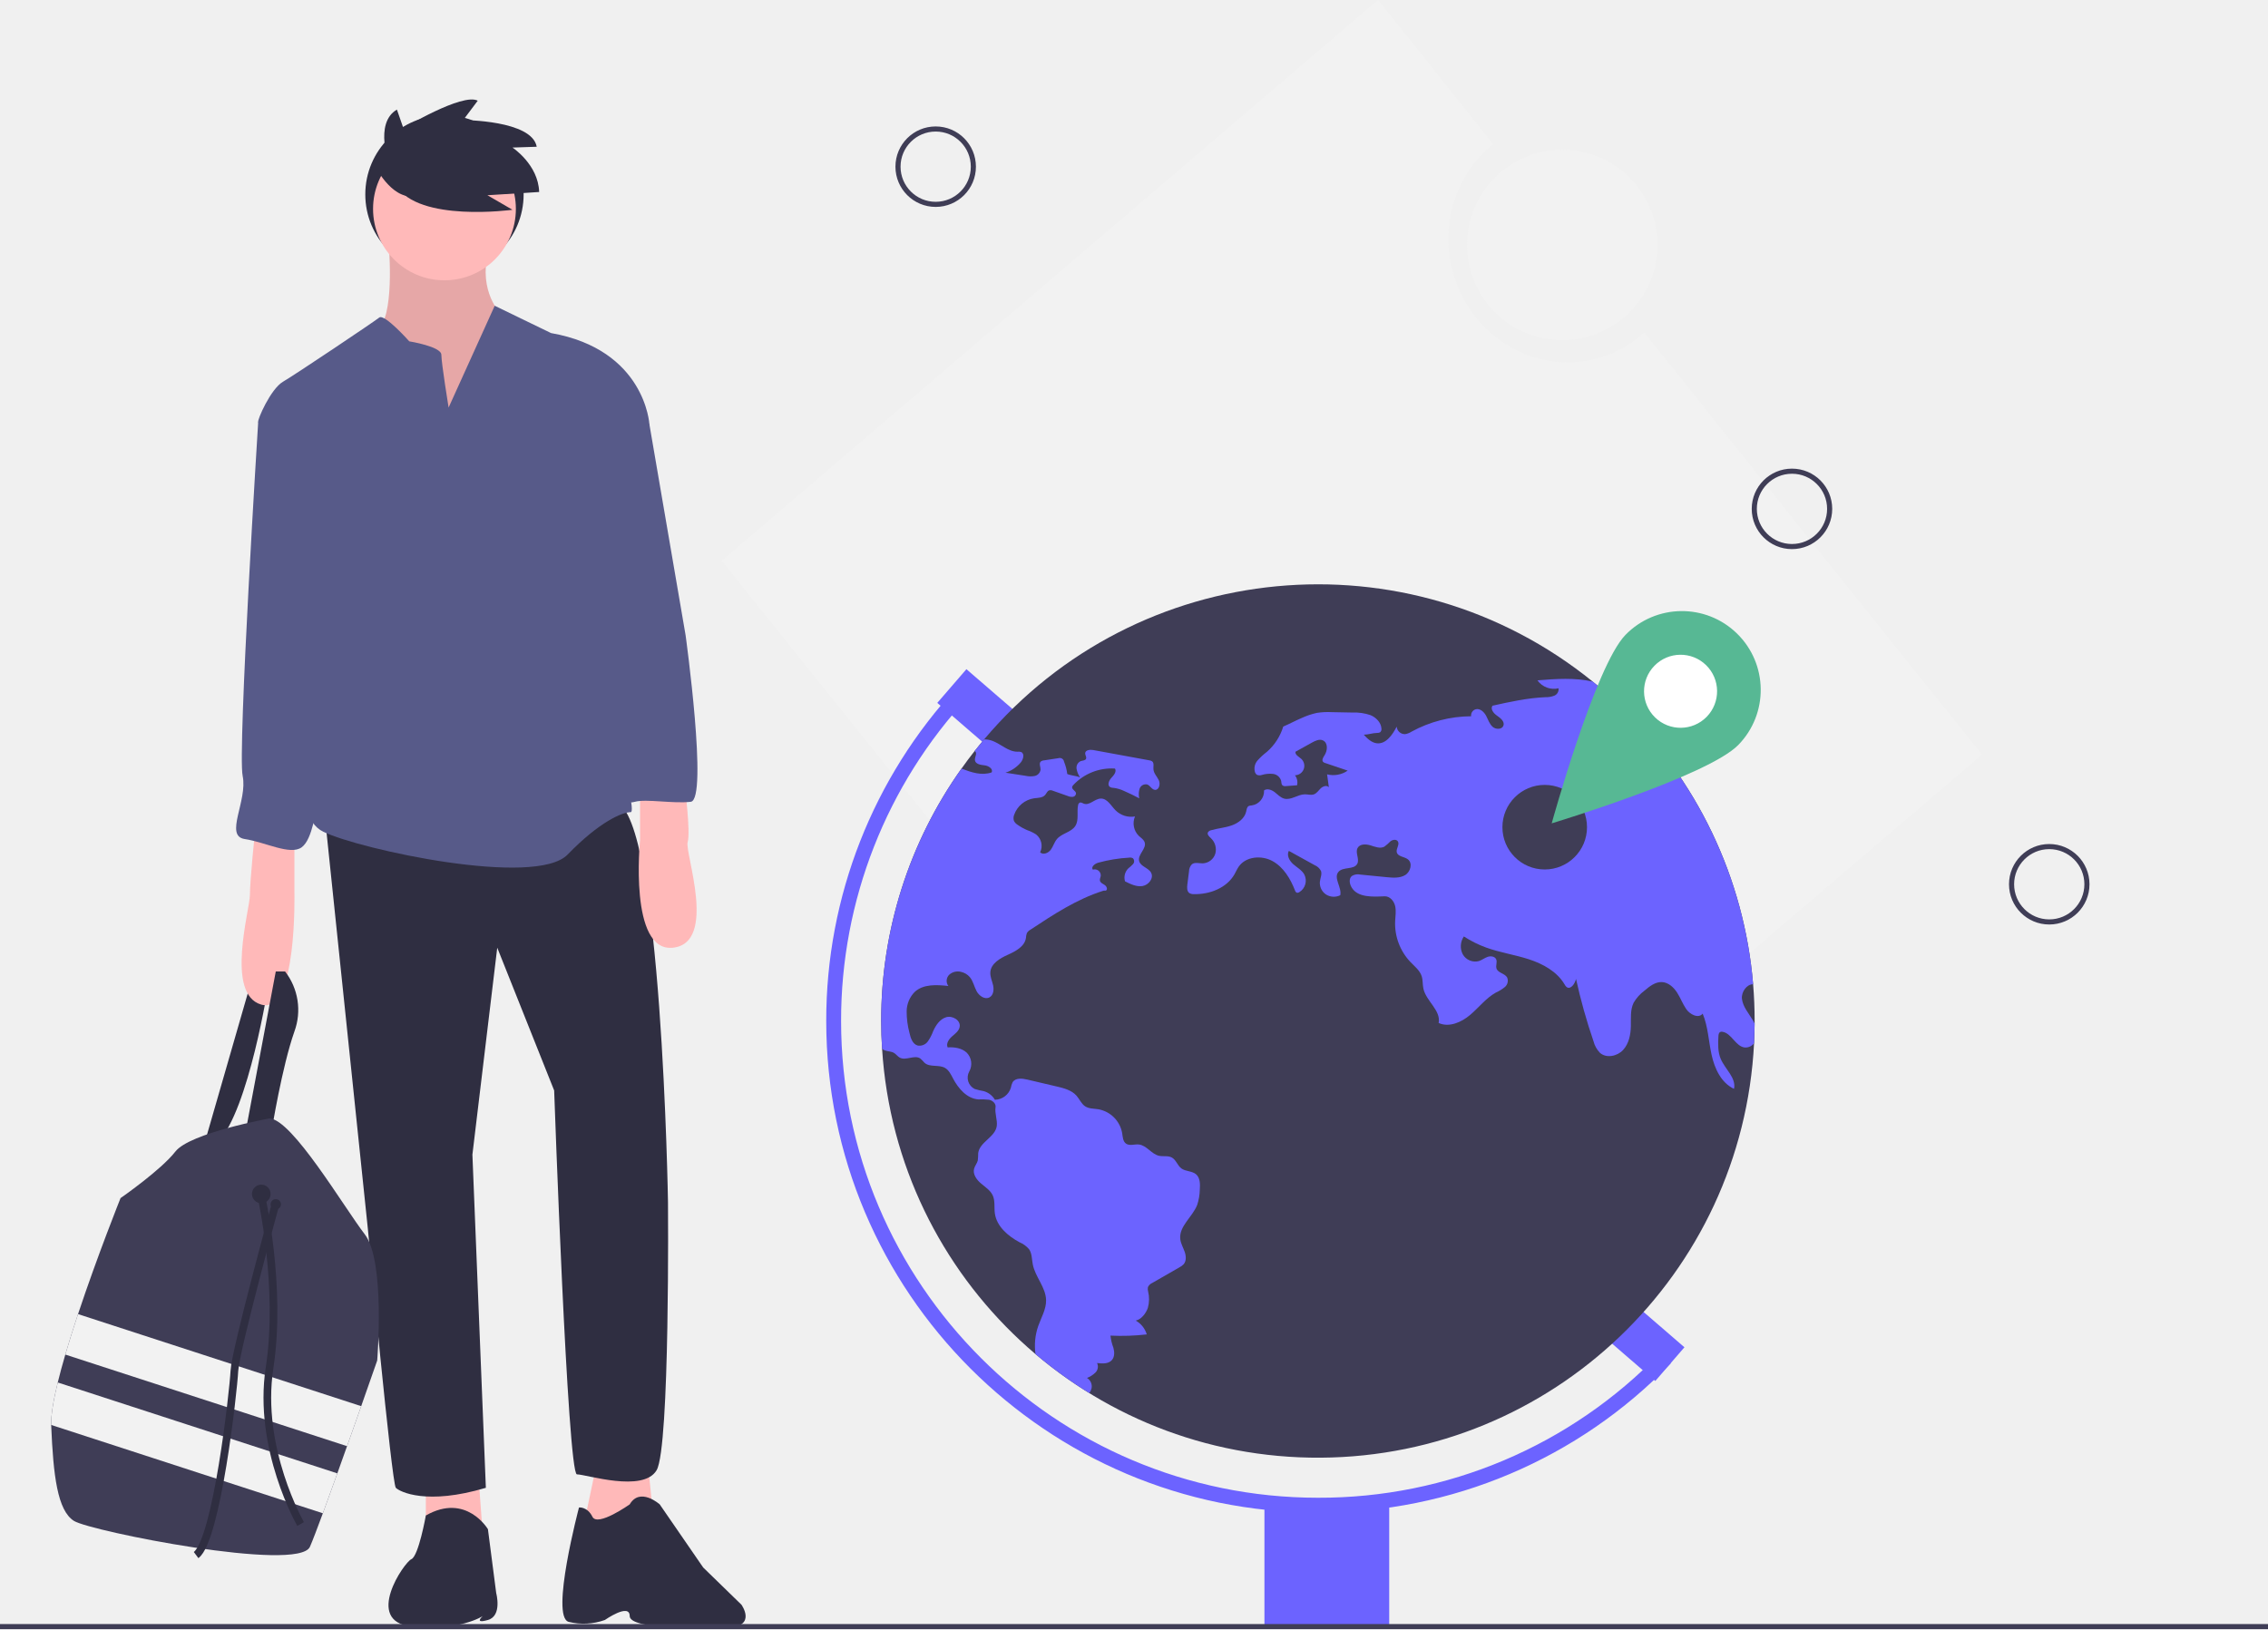
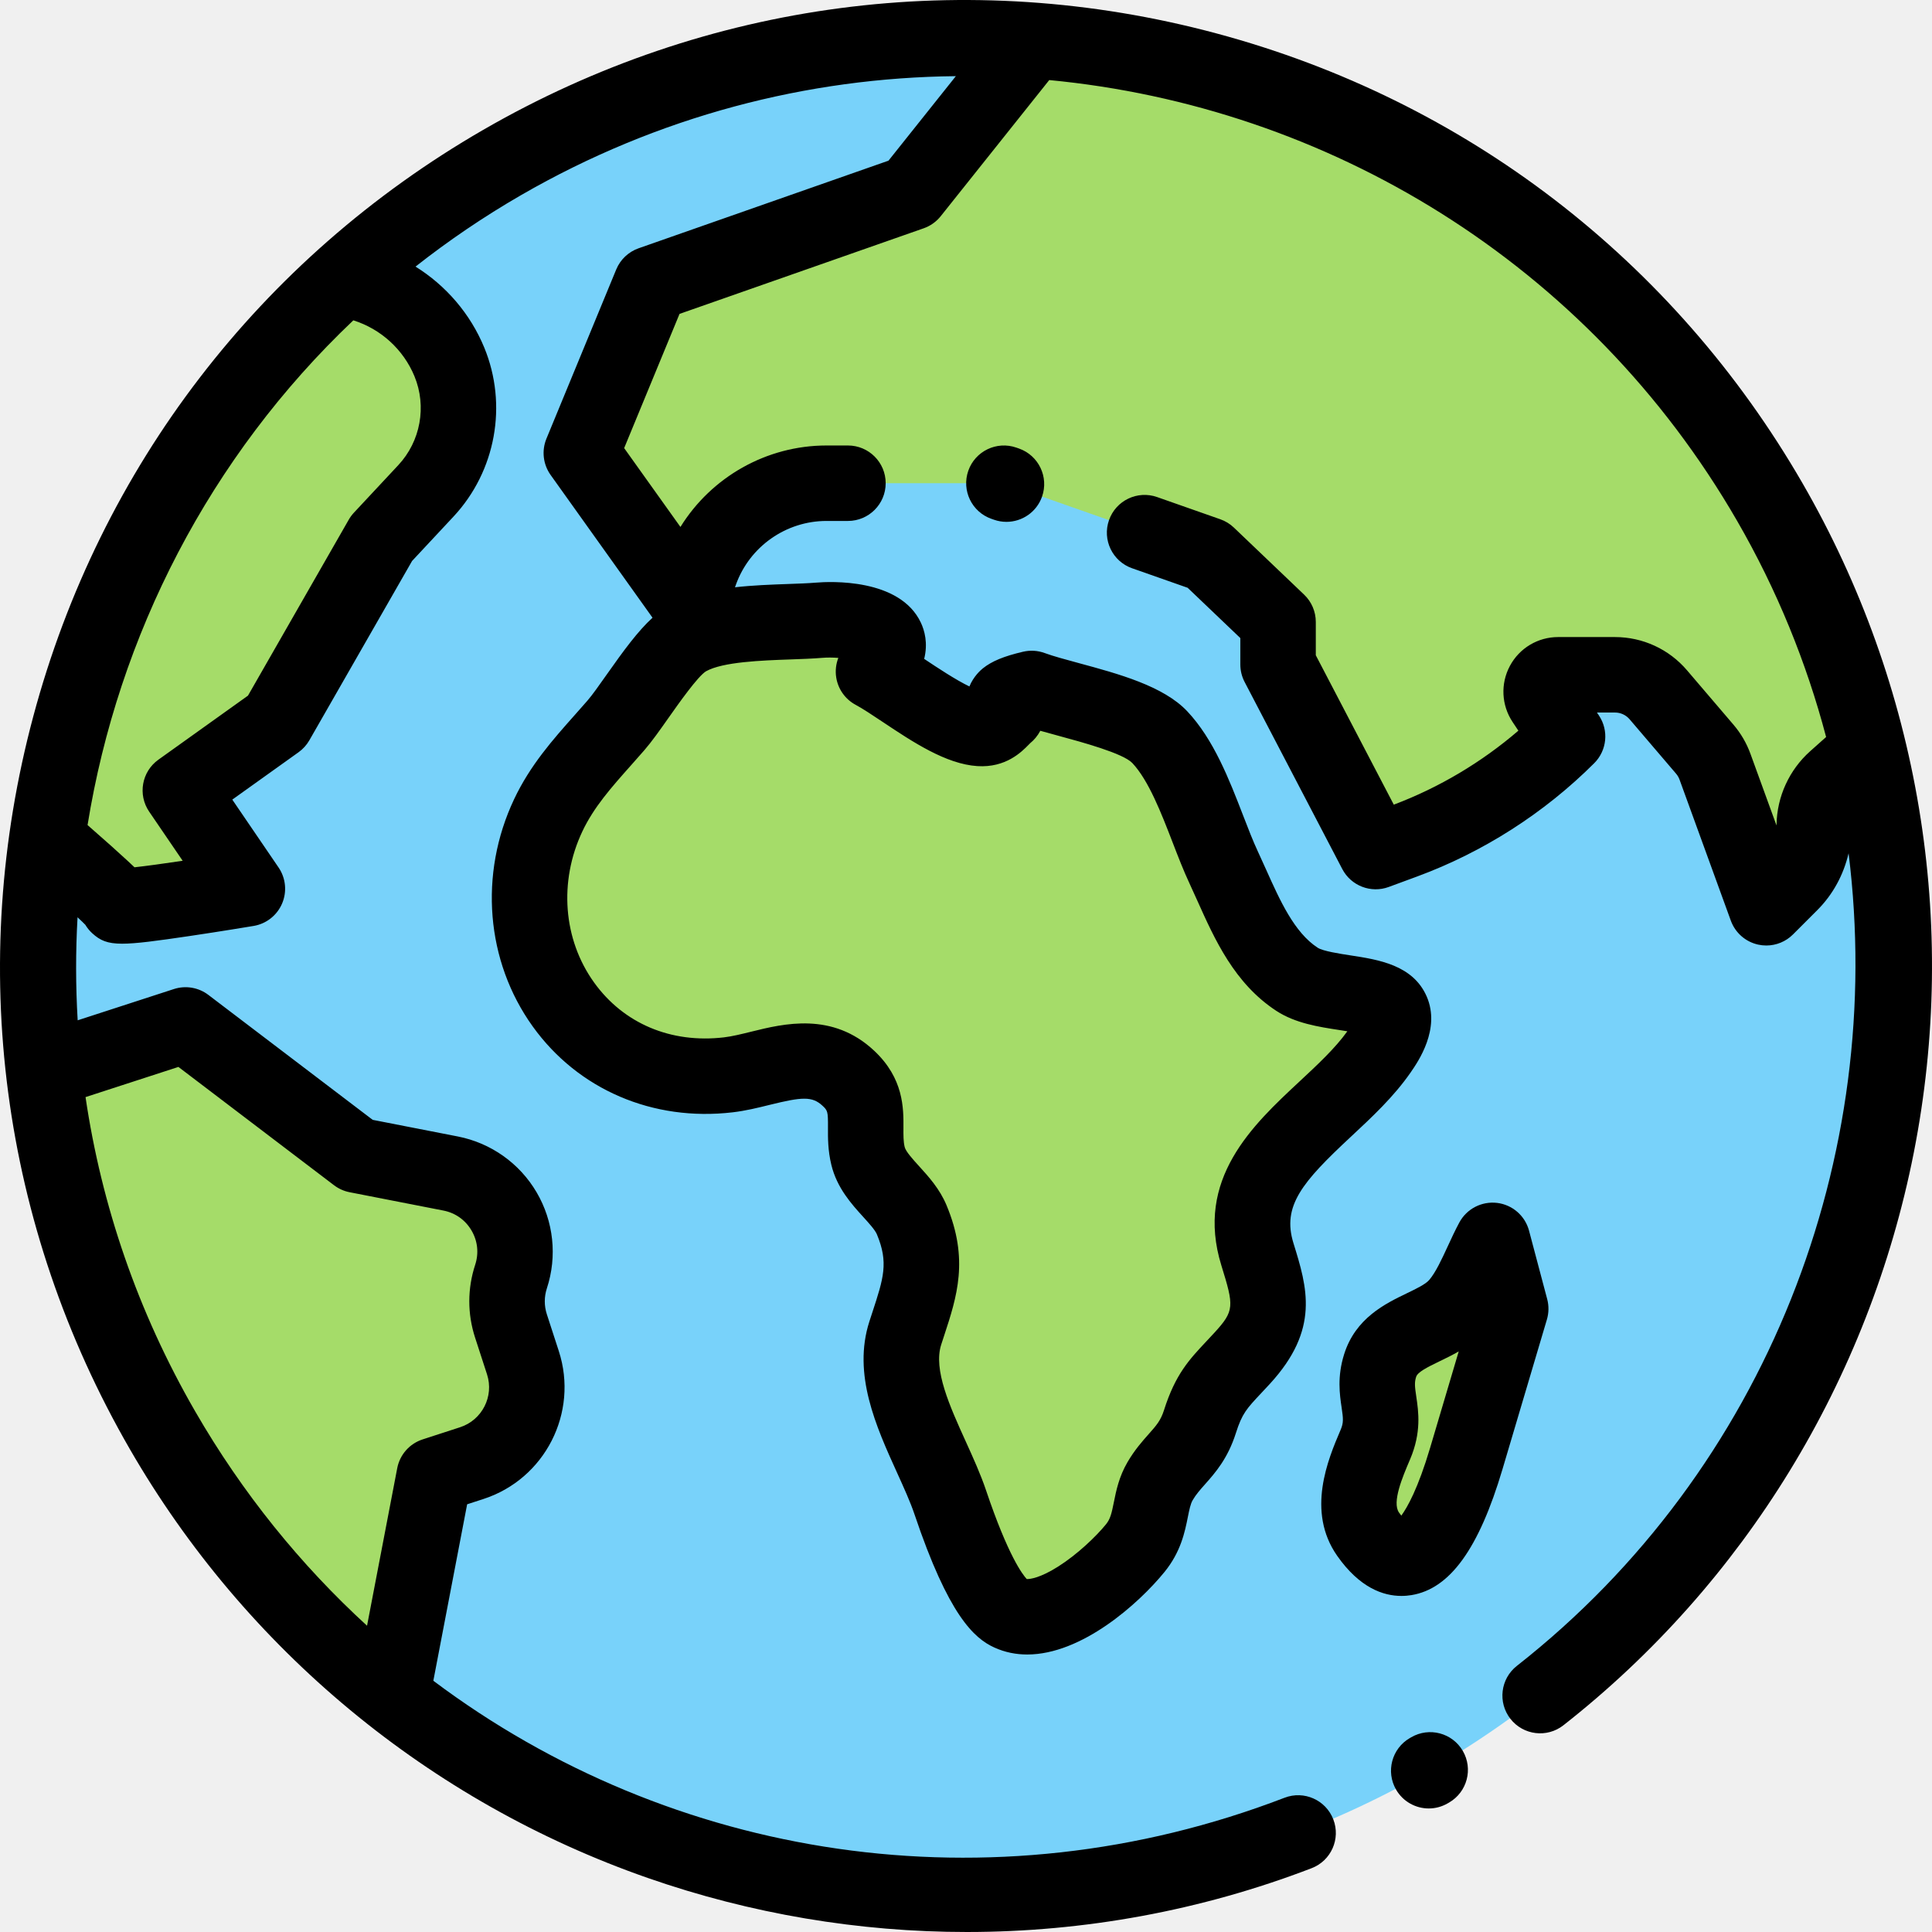
- <svg xmlns="http://www.w3.org/2000/svg" id="b68b2dea-431f-4b15-9350-961d32a371b9" data-name="Layer 1" width="888" height="637.962" viewBox="0 0 888 637.962">
-   <circle cx="174.023" cy="76.131" r="30.997" fill="#2f2e41" />
-   <path d="M235.615,580.545l19.044-66.045,6.483,2.026s-7.699,49.433-19.854,61.993Z" transform="translate(-156 -131.237)" fill="#2f2e41" />
-   <path d="M308.143,226.007s2.431,25.932-3.241,33.225,3.647,21.475,3.647,21.475l17.018,20.259,25.122-11.345,3.647-21.07-2.431-14.587s-8.509-8.509-4.862-23.906S308.143,226.007,308.143,226.007Z" transform="translate(-156 -131.237)" fill="#ffb9b9" />
-   <path d="M308.143,226.007s2.431,25.932-3.241,33.225,3.647,21.475,3.647,21.475l17.018,20.259,25.122-11.345,3.647-21.07-2.431-14.587s-8.509-8.509-4.862-23.906S308.143,226.007,308.143,226.007Z" transform="translate(-156 -131.237)" opacity="0.1" />
-   <polygon points="166.73 579.778 166.73 596.39 189.015 600.847 186.989 573.295 166.73 579.778" fill="#ffb9b9" />
-   <polygon points="233.586 573.295 228.723 596.39 238.448 603.278 255.466 590.718 253.44 570.863 233.586 573.295" fill="#ffb9b9" />
-   <path d="M347.041,730.058s-8.509-14.383-24.311-5.368c0,0-2.836,15.903-5.673,17.118s-18.639,24.311,0,26.337,27.958-4.052,27.958-4.052-3.647,3.138,2.026,1.517,3.241-10.535,3.241-10.535Z" transform="translate(-156 -131.237)" fill="#2f2e41" />
-   <path d="M402.551,720.334s-12.561,8.914-14.587,4.862-5.267-3.647-5.267-3.647-11.345,42.768-4.052,44.794A24.584,24.584,0,0,0,392.827,765.611s9.724-6.81,9.724-1.543,27.147,4.888,38.493,4.483,5.267-8.914,5.267-8.914l-14.992-14.587-17.018-24.716S406.603,713.446,402.551,720.334Z" transform="translate(-156 -131.237)" fill="#2f2e41" />
-   <path d="M283.022,449.264l17.018,163.29s9.319,99.676,10.94,101.297,12.156,6.888,35.251,0l-5.267-130.47,9.724-81.037,22.285,55.916s5.267,150.324,8.914,150.324,25.932,7.293,31.199-1.621,4.457-104.943,4.457-104.943-2.431-151.54-20.259-156.402S283.022,449.264,283.022,449.264Z" transform="translate(-156 -131.237)" fill="#2f2e41" />
-   <circle cx="174.023" cy="81.804" r="27.958" fill="#ffb9b9" />
-   <path d="M331.644,290.836s-2.836-17.423-2.836-20.665-12.561-5.267-12.561-5.267-9.724-10.94-11.75-9.319-32.82,22.285-37.682,25.122-10.13,14.992-9.724,15.802,25.527,53.485,25.527,53.485,10.94,32.415,3.241,49.433-17.423,50.648-3.241,57.536,83.063,21.88,95.624,8.914,21.475-16.613,24.716-16.613-13.371-56.321-9.724-61.588-1.621-38.087-1.621-38.087l18.639-52.269s-1.621-29.173-38.493-35.656L349.699,250.968Z" transform="translate(-156 -131.237)" fill="#575a89" />
-   <path d="M255.874,456.558s-2.026,19.449-2.026,25.122-9.724,38.898,4.457,42.95,12.966-44.165,12.966-44.165V455.747Z" transform="translate(-156 -131.237)" fill="#ffb9b9" />
-   <path d="M424.026,438.324s2.431,18.639,1.216,22.69,11.75,39.303-5.673,41.329-12.966-42.139-12.966-42.139v-21.88Z" transform="translate(-156 -131.237)" fill="#ffb9b9" />
-   <path d="M252.227,574.062l11.75-62.399h3.647a24.543,24.543,0,0,1,3.647,23.501c-4.862,13.776-8.914,38.898-8.914,38.898Z" transform="translate(-156 -131.237)" fill="#2f2e41" />
-   <path d="M263.167,291.647l-6.078,4.862s-8.104,128.849-6.078,138.574-7.293,23.501.81,24.716,17.828,6.483,22.285,3.241,5.267-14.992,6.888-17.828,4.457-36.467,4.457-36.467,8.509-33.63,3.241-58.752-10.13-50.648-10.13-50.648Z" transform="translate(-156 -131.237)" fill="#575a89" />
-   <path d="M391.611,281.517,410.25,297.319l14.182,82.658s8.914,64.425,2.026,65.235-17.423-1.216-21.88,0-8.104-2.026-8.104-2.026-4.862-25.932-4.862-26.337S388.37,386.866,388.37,386.866l-4.052-33.225,6.078-36.467Z" transform="translate(-156 -131.237)" fill="#575a89" />
-   <path d="M303.686,664.013s-2.634,7.565-6.264,17.865c-1.686,4.789-3.586,10.174-5.543,15.665-1.26,3.549-2.54,7.143-3.801,10.652-2.01,5.612-3.963,11.001-5.669,15.628-2.253,6.106-4.08,10.891-5.061,13.124-4.457,10.13-85.899-6.078-92.382-10.13s-8.104-17.828-8.914-37.277c-.004-.101-.008-.203-.008-.304-.105-3.926.895-9.773,2.569-16.633.835-3.428,1.84-7.107,2.958-10.928,1.499-5.126,3.201-10.498,4.98-15.847,7.642-22.974,16.649-45.429,16.649-45.429s15.802-10.94,21.475-18.233,36.872-12.966,36.872-12.966c8.914.405,29.173,34.846,37.277,45.381S303.686,664.013,303.686,664.013Z" transform="translate(-156 -131.237)" fill="#3f3d56" />
-   <circle cx="102.305" cy="467.541" r="3.647" fill="#2f2e41" />
-   <circle cx="107.978" cy="471.593" r="2.026" fill="#2f2e41" />
-   <path d="M297.422,681.878c-1.686,4.789-3.586,10.174-5.543,15.665L181.571,661.675c1.499-5.126,3.201-10.498,4.98-15.847Z" transform="translate(-156 -131.237)" fill="#f2f2f2" />
-   <path d="M288.078,708.194c-2.01,5.612-3.963,11.001-5.669,15.628L176.044,689.236c-.105-3.926.895-9.773,2.569-16.633Z" transform="translate(-156 -131.237)" fill="#f2f2f2" />
-   <path d="M258.305,599.588s8.104,35.656,3.241,67.261,12.156,61.183,12.156,61.183" transform="translate(-156 -131.237)" fill="none" stroke="#2f2e41" stroke-miterlimit="10" stroke-width="3" />
-   <path d="M263.978,602.425s-15.802,57.536-16.207,65.64-6.888,66.045-14.992,72.123" transform="translate(-156 -131.237)" fill="none" stroke="#2f2e41" stroke-miterlimit="10" stroke-width="3" />
-   <path d="M308.559,195.98s-6.328-16.454,2.848-21.833l2.531,7.278s23.099-13.923,29.111-10.758l-5.696,7.594s26.896,0,28.794,10.442l-9.493.316s10.126,6.645,10.442,17.403l-20.251,1.266,9.809,5.696s-36.705,5.063-45.565-9.493Z" transform="translate(-156 -131.237)" fill="#2f2e41" />
-   <path d="M303.078,196.631s7.293,14.587,17.018,10.94,0-17.018,0-17.018l-6.483-3.241Z" transform="translate(-156 -131.237)" fill="#2f2e41" />
-   <path d="M932,426.751,799.75,261.487A44.403,44.403,0,0,1,778.361,272.287c-24.898,4.903-49.212-12.099-54.308-37.975a47.966,47.966,0,0,1,16.558-46.725L695.518,131.237,438.615,350.8l236.482,295.514Z" transform="translate(-156 -131.237)" fill="#f2f2f2" />
-   <circle cx="611.674" cy="95.915" r="37.284" fill="#f2f2f2" />
-   <rect x="539.173" y="391.09" width="17.448" height="50.793" transform="translate(-281.462 427.517) rotate(-49.17044)" fill="#6c63ff" />
-   <rect x="784.052" y="628.189" width="17.448" height="45.023" transform="translate(-373.9078 693.8884) rotate(-49.17044)" fill="#6c63ff" />
-   <path d="M843,531.047V532.071q-.035,3.856-.221,7.677a170.99,170.99,0,0,1-341.411,2.233q-.349-5.426-.349-10.934a170.143,170.143,0,0,1,31.441-98.837q2.46-3.49,5.118-6.851c1.221-1.559,2.478-3.083,3.746-4.595a171.023,171.023,0,0,1,238.293-22.613c2.059,1.663,4.083,3.385,6.06,5.141q2.373,2.111,4.664,4.316A170.528,170.528,0,0,1,842.407,516.67Q843,523.789,843,531.047Z" transform="translate(-156 -131.237)" fill="#3f3d56" />
-   <path d="M672.01,723.557c-106.15,0-192.51-86.36-192.51-192.51a191.88,191.88,0,0,1,51.366-130.915l4.263,3.956A186.079,186.079,0,0,0,485.316,531.047c0,102.943,83.75,186.694,186.694,186.694a185.217,185.217,0,0,0,134.026-56.725l4.176,4.048A190.987,190.987,0,0,1,672.01,723.557Z" transform="translate(-156 -131.237)" fill="#6c63ff" />
-   <rect x="495.072" y="588.249" width="48.854" height="48.854" fill="#6c63ff" />
-   <path d="M537.579,425.359a.951.951,0,0,1,.233.14c.919.756-.233,2.21-.093,3.408.163,1.535,2.21,1.873,3.757,2.024,1.547.163,3.501,1.407,2.768,2.78-3.885,1.338-7.817.023-11.783-1.501a170.144,170.144,0,0,0-31.441,98.837q0,5.514.349,10.934a4.42,4.42,0,0,0,1.059.57c1.163.442,2.513.361,3.583.989.849.5,1.419,1.384,2.268,1.849,2.431,1.326,5.804-1.221,8.073.361a20.857,20.857,0,0,1,1.663,1.698c2.094,1.815,5.537.593,7.956,1.954,1.559.872,2.361,2.617,3.199,4.199,2.082,3.955,5.455,7.84,9.91,8.154a26.688,26.688,0,0,1,4.211.14c1.373.314,2.722,1.512,2.501,2.896-.384,2.385.791,4.99.477,7.375-.57,4.362-6.747,6.27-7.27,10.632a26.264,26.264,0,0,1-.163,2.873c-.279,1.14-1.14,2.07-1.442,3.21-.582,2.152.965,4.304,2.652,5.746,1.698,1.454,3.722,2.71,4.653,4.734.977,2.152.5,4.653.814,6.991.698,5.106,5.106,8.887,9.643,11.33a10.068,10.068,0,0,1,3.769,2.745c1.163,1.687,1.047,3.908,1.442,5.921.954,4.92,5.095,8.98,5.211,13.993.081,3.571-1.896,6.805-3.082,10.166a23.462,23.462,0,0,0-1.059,10.981,171.809,171.809,0,0,0,21.089,15.296,6.144,6.144,0,0,0,.872-1.954,3.865,3.865,0,0,0-1.803-4.001,9.562,9.562,0,0,0,3.338-2.14,3.275,3.275,0,0,0,.605-3.699c2.047.256,4.478.384,5.828-1.186,1.082-1.256,1.012-3.141.582-4.734a19.525,19.525,0,0,1-1.163-4.816,86.623,86.623,0,0,0,14.214-.477,9.227,9.227,0,0,0-4.327-5.421c2.14-.361,4.083-2.92,4.757-4.979a12.681,12.681,0,0,0,.093-6.433,3.422,3.422,0,0,1-.07-1.675,3.296,3.296,0,0,1,1.698-1.64q5.304-3.053,10.608-6.095a6.396,6.396,0,0,0,1.698-1.245c1.105-1.314.942-3.28.372-4.897s-1.477-3.141-1.698-4.839c-.651-5.083,4.792-8.736,6.63-13.528a20.318,20.318,0,0,0,1-5.921c.151-2.164.163-4.664-1.489-6.049-1.594-1.338-4.071-1.035-5.735-2.28-1.524-1.14-2.047-3.338-3.711-4.257-1.512-.838-3.397-.302-5.083-.698-2.955-.686-4.816-4.094-7.84-4.409-1.698-.186-3.629.651-5.025-.337-1.233-.884-1.28-2.64-1.512-4.129a11.535,11.535,0,0,0-9.306-9.329c-1.756-.279-3.664-.174-5.165-1.14-1.512-.977-2.198-2.803-3.397-4.164-1.908-2.175-4.932-2.955-7.759-3.618q-5.758-1.343-11.504-2.699c-2.036-.489-4.664-.744-5.769,1.047a7.869,7.869,0,0,0-.675,2.152,6.673,6.673,0,0,1-6.258,4.699,7.394,7.394,0,0,0-4.35-3.373,27.448,27.448,0,0,1-3.536-.838,4.954,4.954,0,0,1-2.14-6.875,6.172,6.172,0,0,0-1.059-7.41c-1.954-1.756-4.781-2.187-7.41-2.012-.686-1.501.465-3.187,1.698-4.281,1.245-1.082,2.745-2.152,3.013-3.78.43-2.559-2.838-4.502-5.316-3.746-2.478.768-4.06,3.176-5.106,5.548a16.734,16.734,0,0,1-2.059,3.943,4.042,4.042,0,0,1-3.908,1.605c-2.047-.523-2.827-2.955-3.28-5.002a32.614,32.614,0,0,1-1.093-8.387,10.948,10.948,0,0,1,3.164-7.631c3.385-3.117,8.596-2.815,13.167-2.315a3.354,3.354,0,0,1,.349-4.42,5.026,5.026,0,0,1,4.56-1.117,6.256,6.256,0,0,1,3.524,2.105c1.303,1.582,1.675,3.734,2.652,5.525.989,1.803,3.199,3.338,5.002,2.373,1.57-.838,1.815-3.001,1.431-4.734-.395-1.722-1.221-3.408-1.082-5.176.268-3.362,3.769-5.397,6.851-6.781s6.607-3.257,7.096-6.607a6.174,6.174,0,0,1,.372-1.908,3.729,3.729,0,0,1,1.384-1.303c8.992-5.944,18.146-11.969,28.429-15.215.535-.174.593.012,1.14-.116.768-.442.256-1.663-.477-2.152s-1.71-.872-1.896-1.733c-.128-.628.244-1.256.337-1.896a2.367,2.367,0,0,0-3.106-2.396c-.826-1.093.803-2.361,2.129-2.734a58.139,58.139,0,0,1,12.155-1.977,2.164,2.164,0,0,1,1.384.233,1.645,1.645,0,0,1,.105,2.257,12.74,12.74,0,0,1-1.849,1.687,5.081,5.081,0,0,0-1.326,5.106c2.152,1.093,4.478,2.222,6.863,1.838,2.373-.384,4.478-3.059,3.362-5.188-1.035-1.989-4.164-2.443-4.699-4.618-.628-2.547,2.978-4.816,2.164-7.305-.349-1.093-1.442-1.745-2.28-2.524a6.882,6.882,0,0,1-1.501-7.607,8.668,8.668,0,0,1-7.584-2.373c-1.815-1.826-3.257-4.723-5.839-4.63-2.361.07-4.397,2.827-6.607,1.989-.547-.209-1.117-.628-1.64-.384a1.356,1.356,0,0,0-.617,1.012c-.558,2.687.407,5.746-1.059,8.073-1.594,2.524-5.281,2.873-7.212,5.153-1.047,1.233-1.454,2.896-2.419,4.199s-3.001,2.14-4.164,1a5.732,5.732,0,0,0-1.559-6.979,14.989,14.989,0,0,0-3.443-1.675,20.434,20.434,0,0,1-3.85-2.14,3.815,3.815,0,0,1-1.407-1.512,3.477,3.477,0,0,1,.093-2.396,9.794,9.794,0,0,1,7.782-6.444c1.535-.209,3.327-.14,4.35-1.314.535-.617.814-1.559,1.605-1.803a2.34,2.34,0,0,1,1.477.174c1.919.675,3.827,1.349,5.746,2.024a3.936,3.936,0,0,0,2.047.337,1.377,1.377,0,0,0,1.198-1.454c-.186-.954-1.652-1.407-1.512-2.373a1.509,1.509,0,0,1,.477-.814,20.554,20.554,0,0,1,16.296-6.433c.721,1.198-.419,2.606-1.384,3.618-.954,1.024-1.722,2.838-.558,3.618a3.064,3.064,0,0,0,1.524.349,13.291,13.291,0,0,1,4.071,1.233c1.989.861,3.943,1.815,5.851,2.838a7.376,7.376,0,0,1,.14-3.769,2.559,2.559,0,0,1,3.024-1.64c1.14.442,1.722,1.954,2.943,2.094,1.617.186,2.257-2.21,1.582-3.699s-2.024-2.722-2.129-4.362c-.081-1.093.337-2.454-.535-3.117a2.314,2.314,0,0,0-1.035-.372q-10.957-2.007-21.926-4.025c-1.303-.244-3.176-.058-3.234,1.256-.035.744.628,1.477.337,2.152-.314.721-1.338.663-2.082.919a2.827,2.827,0,0,0-1.628,2.989,8.149,8.149,0,0,0,1.373,3.362c-1.431-.593-3.583-.698-5.013-1.303a19.296,19.296,0,0,0-1.256-4.827,1.704,1.704,0,0,0-2.222-1.373c-1.884.291-3.769.57-5.653.861a2.187,2.187,0,0,0-1.291.5c-.733.779-.012,2.024-.035,3.094a2.9,2.9,0,0,1-2.245,2.501,8.462,8.462,0,0,1-3.583-.047c-2.64-.407-5.269-.814-7.91-1.221a12.957,12.957,0,0,0,5.979-4.001c1.047-1.233,1.605-3.536.093-4.118a3.609,3.609,0,0,0-1.373-.105c-3.583.023-6.409-2.966-9.759-4.234a9.593,9.593,0,0,0-3.292-.605Z" transform="translate(-156 -131.237)" fill="#6c63ff" />
-   <path d="M842.779,539.748a4.2,4.2,0,0,1-3.559,1.687c-3.641-.314-5.176-5.56-8.782-6.153a1.405,1.405,0,0,0-.954.093c-.535.291-.628,1.012-.663,1.617-.151,3.001-.279,6.118.896,8.887,1.71,4.048,6.142,7.444,5.211,11.737-5.002-2.315-7.607-7.933-8.782-13.319-1.186-5.386-1.373-11.039-3.49-16.134-1.617,2.059-4.99.361-6.456-1.803-1.396-2.047-2.257-4.42-3.606-6.502-1.349-2.07-3.42-3.932-5.886-4.048-2.594-.116-4.851,1.663-6.828,3.35a15.802,15.802,0,0,0-4.246,4.723c-1.384,2.792-1.024,6.072-1.093,9.178-.07,3.35-.779,6.898-3.071,9.364-2.292,2.454-6.514,3.315-9.038,1.093a10.196,10.196,0,0,1-2.524-4.548,221.318,221.318,0,0,1-6.84-24.404c-.419,1.884-2.082,4.315-3.664,3.21a3.267,3.267,0,0,1-.838-1.093c-2.955-4.99-8.41-7.991-13.935-9.794-5.514-1.791-11.318-2.629-16.773-4.606a42.885,42.885,0,0,1-8.712-4.339,6.86,6.86,0,0,0-.419,7.002,5.609,5.609,0,0,0,6.305,2.64c1.21-.395,2.233-1.233,3.431-1.652,1.198-.407,2.815-.209,3.338.954.512,1.105-.256,2.443.128,3.606.57,1.756,3.234,1.896,4.164,3.501a3.241,3.241,0,0,1-.872,3.746,15.676,15.676,0,0,1-3.513,2.164c-3.908,2.175-6.688,5.886-10.108,8.771-3.42,2.896-8.247,5.002-12.318,3.152.965-4.92-4.885-8.526-5.967-13.423-.361-1.617-.174-3.327-.675-4.897-.733-2.28-2.757-3.839-4.409-5.56a21.855,21.855,0,0,1-5.99-15.878c.093-2.024.465-4.083,0-6.06-.454-1.966-2.094-3.873-4.118-3.792-4.618.209-10.446.558-12.865-3.385-.872-1.407-1.245-3.466.012-4.548a4.392,4.392,0,0,1,3.338-.57c3.478.337,6.944.686,10.422,1.024,2.431.233,5.06.43,7.154-.838s3.001-4.653,1.059-6.153c-1.407-1.093-3.943-1.035-4.362-2.768-.337-1.454,1.268-3.094.395-4.315-.617-.861-2.012-.628-2.861.023a18.694,18.694,0,0,1-2.408,2.105c-1.663.861-3.641.035-5.432-.523s-4.188-.605-5.048,1.059c-.977,1.849.849,4.292-.105,6.153-1.28,2.454-5.583,1.059-7.375,3.176-2.047,2.419,1.396,6.049.71,9.143a5.7,5.7,0,0,1-5.618-.314,5.439,5.439,0,0,1-2.35-5.072c.163-1.396.896-2.827.407-4.141a4.834,4.834,0,0,0-2.454-2.245q-5.06-2.809-10.12-5.595c-.942,1.745.244,3.897,1.733,5.211,1.477,1.303,3.338,2.292,4.315,4.013a5.274,5.274,0,0,1-1.977,6.956,1.227,1.227,0,0,1-1.012.174,1.402,1.402,0,0,1-.651-.872c-1.78-4.571-4.467-9.073-8.747-11.458-4.292-2.396-10.446-1.896-13.26,2.117-.663.954-1.117,2.047-1.698,3.059-3.082,5.362-9.713,7.898-15.901,7.735a3.064,3.064,0,0,1-1.733-.407c-1-.686-.954-2.152-.803-3.362.221-1.71.43-3.408.651-5.118a4.099,4.099,0,0,1,1.128-2.803c1.152-.907,2.803-.337,4.269-.361a5.377,5.377,0,0,0,4.897-3.78,6.077,6.077,0,0,0-1.698-6.049c-.663-.628-1.559-1.419-1.21-2.268a1.885,1.885,0,0,1,1.314-.884c2.617-.756,5.397-.954,7.968-1.861,2.582-.896,5.083-2.734,5.7-5.397.186-.814.268-1.803,1-2.21a3.24,3.24,0,0,1,1.163-.233,5.661,5.661,0,0,0,4.851-5.897c1.233-.861,2.966-.221,4.164.698,1.186.919,2.245,2.129,3.699,2.524,2.71.744,5.327-1.663,8.142-1.675,1.186,0,2.408.419,3.513.012,1.128-.407,1.803-1.524,2.664-2.35.872-.838,2.385-1.338,3.187-.442-.233-1.687-.454-3.362-.686-5.037a9.901,9.901,0,0,0,8.061-1.466c-2.931-.989-5.851-1.977-8.782-2.966a1.895,1.895,0,0,1-.826-.442c-.64-.686,0-1.756.512-2.536,1.245-1.873,1.454-4.955-.593-5.886-1.396-.64-2.989.128-4.327.872-2.14,1.186-4.281,2.385-6.421,3.571-.198,1.221,1.291,1.919,2.21,2.734a3.706,3.706,0,0,1-2.419,6.479,4.643,4.643,0,0,1,.826,3.92c-1.431.105-2.873.209-4.315.314a1.853,1.853,0,0,1-1.396-.279c-.465-.407-.395-1.128-.512-1.733a3.744,3.744,0,0,0-3.164-2.757,10.922,10.922,0,0,0-4.409.407,2.686,2.686,0,0,1-1.908-.047,1.903,1.903,0,0,1-.744-.954,4.864,4.864,0,0,1,.977-4.676,26.767,26.767,0,0,1,3.676-3.385,21.428,21.428,0,0,0,6.386-9.887c2.373-1,4.827-2.35,7.212-3.35a28.809,28.809,0,0,1,5.99-2.012,28.309,28.309,0,0,1,5.874-.279c2.675.047,5.362.093,8.038.151a19.344,19.344,0,0,1,7.037,1.012c2.198.907,4.141,2.873,4.292,5.246a1.611,1.611,0,0,1-.523,1.477,1.885,1.885,0,0,1-1.012.233c-2.222.07-3.164.628-5.386.71,1.407,1.501,2.989,3.082,5.037,3.35,3.606.465,6.2-3.269,7.863-6.514a3.174,3.174,0,0,0,3.315,2.943,6.685,6.685,0,0,0,2.501-.977,49.195,49.195,0,0,1,23.322-6.025,2.511,2.511,0,0,1,1.919-2.768c1.663-.326,3.152,1.105,3.955,2.594.791,1.489,1.291,3.21,2.571,4.327,1.268,1.117,3.722,1.059,4.222-.547.489-1.547-1.128-2.873-2.466-3.792-1.349-.907-2.757-2.594-1.849-3.943,6.84-1.524,13.737-3.036,20.751-3.338a8.831,8.831,0,0,0,3.49-.605,2.712,2.712,0,0,0,1.628-2.873,7.931,7.931,0,0,1-8.259-3.117c7.2-.593,14.738-1.117,21.659.5l6.06,5.141c-1.152,1.198-2.687,2.326-1.849,3.525a2.579,2.579,0,0,0,2.129.733c1.466.023,2.931.058,4.385.058a170.528,170.528,0,0,1,52.065,109.062c-2.443-.093-4.688,3.001-4.374,5.7.372,3.129,2.629,5.642,4.246,8.34A12.709,12.709,0,0,1,843,532.071Z" transform="translate(-156 -131.237)" fill="#6c63ff" />
-   <line y1="636.962" x2="888" y2="636.962" fill="none" stroke="#3f3d56" stroke-miterlimit="10" stroke-width="2" />
-   <circle cx="366.352" cy="65.27" r="14.756" fill="none" stroke="#3f3d56" stroke-miterlimit="10" stroke-width="2" />
-   <circle cx="802.352" cy="346.27" r="14.756" fill="none" stroke="#3f3d56" stroke-miterlimit="10" stroke-width="2" />
-   <circle cx="701.619" cy="199.27" r="14.756" fill="none" stroke="#3f3d56" stroke-miterlimit="10" stroke-width="2" />
-   <circle cx="604.808" cy="323.921" r="16.559" fill="#3f3d56" />
-   <circle cx="657.999" cy="270.697" r="21.828" fill="#fff" />
-   <path d="M836.074,379.306a30.86,30.86,0,0,0-43.639.54c-11.901,12.2-28.893,73.811-28.893,73.811s61.171-18.512,73.073-30.712A30.86,30.86,0,0,0,836.074,379.306Zm-32.061,32.865a14.301,14.301,0,1,1,20.223-.25A14.301,14.301,0,0,1,804.013,412.171Z" transform="translate(-156 -131.237)" fill="#57b894" />
+ <svg xmlns="http://www.w3.org/2000/svg" version="1.1" id="Capa_1" x="0px" y="0px" viewBox="0 0 512 512" style="enable-background:new 0 0 512 512;" xml:space="preserve">
+   <path style="fill:#78D2FA;" d="M379.015,469.036c-117.63,67.914-268.042,27.611-335.956-90.019S15.447,110.973,133.078,43.06  S401.12,15.45,469.034,133.079S496.645,401.122,379.015,469.036z" />
+   <g>
+     <path style="fill:#A5DC69;" d="M273.404,182.451c-1.77,0.415-5.2,1.286-6.683,2.476c-1.852,1.485,1.042,3.416-0.015,4.262   c-1.825,1.46-3.148,4.108-7.055,3.858c-8.162-0.521-20.706-11.079-28.165-15.07c12.024-12.374-6.999-14.228-14.413-13.608   c-9.601,0.803-26.216-0.063-34.889,4.82c-6.019,3.389-14.109,17.455-18.958,23.042c-6.75,7.776-13.542,14.527-17.94,23.837   c-16.135,34.153,8.699,73.362,47.729,68.776c10.836-1.273,22.203-8.086,31.807,0.904c7.077,6.625,3.332,12.86,5.208,20.586   c1.624,6.686,9.027,10.799,11.589,16.939c4.913,11.77,1.802,19.131-1.705,29.987c-4.602,14.245,7.299,31.158,11.931,44.905   c2.332,6.922,9.129,26.306,15.802,29.339c10.492,4.77,26.937-9.535,33.202-17.229c4.898-6.015,3.299-12.125,6.589-17.757   c3.561-6.095,8.067-7.925,10.562-15.783c2.689-8.47,5.483-10.577,11.162-16.758c9.143-9.948,7.723-15.765,4.068-27.561   c-7.595-24.506,19.992-35.962,32.418-53.951c12.976-18.785-12.106-12.523-21.936-18.948c-10.107-6.606-14.524-19.161-19.394-29.569   c-4.872-10.409-8.903-26.051-16.97-34.601C301.133,188.764,282.229,185.71,273.404,182.451z" />
+     <path style="fill:#A5DC69;" d="M400.356,346.844c-3.921,13.214-7.841,26.428-11.762,39.642   c-2.741,9.238-12.432,39.458-26.028,20.101c-5.168-7.356-0.965-16.995,1.918-23.764c3.637-8.54-1.278-12.84,1.258-20.925   c2.908-9.267,14.872-9.584,20.533-16.102c3.948-4.544,6.383-11.769,9.268-17.089C397.149,334.754,398.753,340.798,400.356,346.844z   " />
+     <path style="fill:#A5DC69;" d="M469.034,133.079C426.674,59.71,352.218,16.429,273.641,10.721l-32.162,40.344l-68.931,24.166   l-18.492,44.828l28.525,39.959l3.032-8.448c5.063-14.105,18.434-23.512,33.419-23.512h47.013l54.04,18.99l18.613,17.768v11.286   l25.877,49.567l7.535-2.779c16.272-6,31.047-15.458,43.311-27.721l-6.247-9.372c-1.987-2.98,0.15-6.971,3.731-6.971h15.08   c4.416,0,8.61,1.934,11.478,5.292l12.319,14.423c1.174,1.374,2.091,2.948,2.709,4.646l13.594,37.383l6.471-6.471   c4.08-4.081,6.146-9.64,6.242-15.41c0.077-4.639,2.09-9.04,5.559-12.134l4.956-4.42c1.246-1.111,2.636-2.014,4.116-2.697   C490.042,176.703,481.317,154.354,469.034,133.079z" />
+     <path style="fill:#A5DC69;" d="M101.107,142.686l11.763-12.605c8.577-9.191,11.007-22.541,6.217-34.165l0,0   c-5.064-12.29-16.167-20.258-28.457-21.906c-43.44,39.398-70.449,92.367-78.219,148.474c9.184,8.028,18.795,16.622,18.74,17.379   c-0.106,1.449,34.409-4.338,34.409-4.338l-17.768-26.065l25.517-18.245L101.107,142.686z" />
+     <path style="fill:#A5DC69;" d="M125.025,387.739c11.088-3.602,17.156-15.511,13.554-26.598l-3.167-9.749   c-1.384-4.259-1.377-8.847,0.019-13.102l0,0c3.957-12.062-3.551-24.862-16.009-27.297l-24.853-4.857L49.17,271.619l-37.533,12.193   c3.686,32.595,13.973,64.981,31.421,95.204c16.138,27.951,36.94,51.525,60.846,70.33l11.184-58.379L125.025,387.739z" />
+   </g>
+   <path d="M373.997,460.388l-0.385,0.222c-4.776,2.771-6.401,8.89-3.631,13.667c1.855,3.197,5.21,4.983,8.658,4.983  c1.702,0,3.43-0.437,5.009-1.353l0.385-0.222c4.776-2.771,6.401-8.89,3.631-13.667C384.894,459.244,378.776,457.617,373.997,460.388  z" />
+   <path d="M477.694,128.08C443.512,68.875,388.321,26.526,322.287,8.832C256.255-8.862,187.283,0.219,128.078,34.4  S26.524,123.773,8.831,189.806s-8.613,135.006,25.568,194.21c30.661,53.107,79.393,93.468,137.219,113.646  c27.411,9.564,56.026,14.337,84.597,14.337c31.065,0,62.074-5.646,91.385-16.912c5.155-1.981,7.727-7.766,5.745-12.921  c-1.982-5.155-7.768-7.73-12.921-5.745c-78.02,29.987-162.482,16.362-225.585-31.004l8.959-46.765l4.317-1.402  c16.313-5.3,25.273-22.884,19.975-39.198l-3.168-9.749c-0.733-2.256-0.729-4.641,0.01-6.895c2.779-8.472,1.786-17.741-2.725-25.433  s-12.116-13.084-20.867-14.795l-22.57-4.41l-43.548-33.11c-2.609-1.984-6.024-2.563-9.142-1.551l-25.496,8.282  c-0.541-9.119-0.549-18.235-0.035-27.303c1.006,0.937,1.661,1.574,2.064,1.992c0.499,0.831,1.117,1.593,1.841,2.253  c2.082,1.896,3.968,2.756,7.928,2.756c3.639-0.001,9.026-0.726,17.921-2.04c8.436-1.247,16.828-2.652,16.911-2.666  c3.363-0.563,6.206-2.803,7.544-5.938c1.338-3.136,0.985-6.737-0.936-9.555l-12.261-17.984l17.562-12.558  c1.17-0.837,2.146-1.916,2.861-3.164l27.223-47.525l10.973-11.758c11.213-12.018,14.413-29.601,8.151-44.797  c-3.694-8.963-10.146-16.425-18.216-21.454c8.74-6.871,18.059-13.215,27.963-18.932c36.338-20.98,75.994-31.147,115.233-31.536  l-17.856,22.399L169.24,65.795c-2.689,0.942-4.849,2.988-5.935,5.623l-18.492,44.828c-1.313,3.185-0.896,6.819,1.105,9.623  l27.008,37.832c-3.868,3.529-7.633,8.669-12.13,15.051c-1.972,2.799-3.834,5.442-5.121,6.924c-1.119,1.29-2.239,2.55-3.349,3.798  c-5.809,6.535-11.815,13.294-16.082,22.322c-9.382,19.859-7.487,42.941,4.945,60.239c12.021,16.725,31.839,25.227,52.991,22.739  c3.446-0.404,6.659-1.199,9.768-1.969c8.573-2.121,11.289-2.333,14.039,0.241c1.338,1.253,1.461,1.49,1.434,5.738  c-0.019,2.704-0.04,6.068,0.892,9.909c1.493,6.145,5.353,10.392,8.452,13.804c1.541,1.695,3.135,3.449,3.626,4.626  c3.119,7.474,1.761,11.613-1.215,20.683c-0.255,0.776-0.515,1.568-0.776,2.38c-4.521,13.995,1.781,27.877,7.341,40.124  c1.806,3.977,3.511,7.731,4.628,11.049c8.991,26.679,15.731,32.789,21.14,35.249c2.833,1.288,5.765,1.853,8.727,1.852  c14.415-0.001,29.457-13.385,36.367-21.87c4.34-5.328,5.409-10.663,6.189-14.56c0.389-1.938,0.695-3.468,1.279-4.468  c0.894-1.53,1.947-2.716,3.28-4.218c2.681-3.019,6.017-6.775,8.179-13.584c1.642-5.172,2.835-6.44,6.786-10.648  c0.688-0.731,1.421-1.513,2.208-2.369c13.319-14.493,9.889-25.564,6.256-37.286c-3.057-9.863,2.29-16.171,15.218-28.21  c5.604-5.219,11.398-10.615,15.877-17.098c1.96-2.838,7.923-11.471,4.233-20.028c-3.617-8.39-12.81-9.8-20.196-10.932  c-2.917-0.448-7.325-1.124-8.728-2.041c-6.187-4.045-9.972-12.487-13.633-20.652c-0.729-1.625-1.448-3.229-2.177-4.786  c-1.3-2.778-2.599-6.139-3.974-9.697c-3.638-9.416-7.761-20.089-14.78-27.529c-6.309-6.685-18.202-9.905-28.695-12.747  c-3.529-0.955-6.86-1.857-9.057-2.668c-1.841-0.68-3.839-0.803-5.746-0.355c-5.107,1.197-8.293,2.516-10.659,4.412  c-0.625,0.501-2.476,2.146-3.56,4.79c-3.661-1.757-8.695-5.112-11.793-7.177c-0.064-0.043-0.129-0.086-0.193-0.129  c1.044-4.178,0.099-7.531-0.891-9.625c-5.587-11.816-24.129-10.891-27.787-10.58c-2.078,0.174-4.707,0.267-7.488,0.365  c-4.368,0.155-9.196,0.329-13.973,0.865l0.246-0.686c3.626-10.103,13.274-16.892,24.008-16.892h5.684  c5.522,0,9.999-4.478,9.999-9.999c0-5.522-4.478-9.999-9.999-9.999h-5.684c-15.936,0-30.529,8.387-38.708,21.588l-14.915-20.893  l14.674-35.569L244.787,60.5c1.774-0.622,3.338-1.732,4.511-3.203l28.762-36.079c73.494,6.991,142.674,48.197,182.316,116.859  c10.559,18.289,18.37,37.543,23.563,57.236l-4.239,3.78c-5.533,4.937-8.775,12.018-8.899,19.429  c-0.001,0.081-0.003,0.161-0.006,0.241l-6.906-18.992c-1.029-2.834-2.545-5.433-4.503-7.724l-12.319-14.423  c-4.776-5.591-11.73-8.796-19.081-8.796h-15.079c-5.353,0-10.245,2.932-12.77,7.649c-2.525,4.718-2.249,10.416,0.72,14.868  l1.526,2.291c-9.744,8.379-21.014,15.084-33.014,19.606L348.7,173.649v-8.833c0-2.732-1.118-5.347-3.095-7.232l-18.613-17.769  c-1.027-0.98-2.251-1.73-3.59-2.201l-16.756-5.888c-5.213-1.834-10.919,0.909-12.749,6.118c-1.831,5.211,0.908,10.918,6.118,12.749  l14.724,5.175l13.962,13.327v7.008c0,1.611,0.39,3.199,1.136,4.628l25.877,49.567c2.327,4.46,7.609,6.498,12.323,4.754l7.535-2.778  c17.505-6.456,33.73-16.841,46.922-30.031c3.37-3.371,3.894-8.65,1.249-12.617l-0.532-0.799h4.775c1.493,0,2.906,0.651,3.876,1.787  l12.319,14.423c0.397,0.465,0.704,0.991,0.914,1.568l13.595,37.383c1.168,3.212,3.896,5.604,7.23,6.344  c0.72,0.159,1.445,0.237,2.166,0.237c2.623,0,5.176-1.033,7.07-2.929l6.471-6.471c4.098-4.099,6.919-9.285,8.267-15.034  c10.008,80.205-21.441,163.173-87.915,215.347c-4.345,3.409-5.103,9.694-1.692,14.039c3.409,4.345,9.693,5.103,14.039,1.692  c47.992-37.667,80.962-91.542,92.837-151.701C519.15,244.773,508.685,181.758,477.694,128.08z M47.283,282.747l41.233,31.351  c1.219,0.927,2.633,1.561,4.135,1.854l24.852,4.856c3.172,0.62,5.818,2.496,7.453,5.284c1.635,2.787,1.979,6.012,0.973,9.083  c-2.07,6.313-2.08,12.99-0.027,19.307l3.168,9.748c1.893,5.826-1.309,12.107-7.134,14l-9.937,3.229  c-3.467,1.126-6.045,4.05-6.73,7.628l-7.998,41.749c-17.583-16.093-33.021-35.113-45.552-56.818  C36.43,347.541,26.878,319.3,22.668,290.744L47.283,282.747z M21.173,240.48c0.028,0.434,0.083,0.865,0.166,1.291  C21.258,241.369,21.202,240.936,21.173,240.48z M109.841,99.723c3.29,7.983,1.608,17.221-4.282,23.535l-11.763,12.603  c-0.525,0.563-0.984,1.185-1.367,1.853L65.717,184.35l-23.741,16.976c-4.422,3.162-5.508,9.275-2.446,13.767l8.879,13.024  c-5.118,0.762-9.711,1.39-12.765,1.723c-0.587-0.563-1.201-1.134-1.836-1.724c-2.377-2.208-5.68-5.157-10.604-9.466  c8.121-50.263,32.341-97.615,70.433-133.76C100.932,87.185,106.917,92.627,109.841,99.723z M209.459,174.757  c3.029-0.107,5.891-0.209,8.447-0.423c1.349-0.113,2.847-0.092,4.26,0.018c-0.631,1.62-0.836,3.398-0.562,5.162  c0.481,3.103,2.394,5.798,5.162,7.279c1.876,1.004,4.487,2.745,7.251,4.588c7.815,5.21,16.675,11.115,24.996,11.645  c7.568,0.491,11.779-3.822,13.583-5.66c0.144-0.146,0.28-0.292,0.424-0.425c1.016-0.828,1.968-1.938,2.676-3.277  c1.599,0.457,3.279,0.912,5.001,1.379c5.921,1.603,16.941,4.587,19.377,7.167c4.325,4.585,7.696,13.312,10.671,21.011  c1.503,3.891,2.923,7.563,4.516,10.968c0.684,1.461,1.357,2.966,2.041,4.49c4.614,10.292,9.844,21.958,20.939,29.21  c5.031,3.289,11.198,4.234,16.64,5.069c0.658,0.101,1.412,0.217,2.178,0.343c-3.23,4.506-7.829,8.788-12.688,13.313  c-12.379,11.528-27.785,25.876-20.69,48.765c3.349,10.808,3.505,11.976-1.88,17.834c-0.734,0.799-1.418,1.527-2.059,2.209  c-4.612,4.91-8.255,8.788-11.271,18.288c-0.876,2.759-2.011,4.037-4.072,6.357c-1.648,1.856-3.701,4.168-5.595,7.408  c-2.268,3.882-3.018,7.62-3.619,10.623c-0.593,2.955-0.929,4.438-2.089,5.863c-2.641,3.242-7.567,7.95-12.624,11.163  c-4.7,2.984-7.444,3.392-8.379,3.336c-1.067-1.144-4.932-6.152-10.772-23.486c-1.44-4.276-3.438-8.676-5.37-12.931  c-4.259-9.38-8.662-19.08-6.52-25.709c0.253-0.782,0.503-1.546,0.749-2.293c3.422-10.43,6.652-20.279,0.668-34.619  c-1.822-4.367-4.723-7.558-7.28-10.374c-1.655-1.821-3.53-3.885-3.819-5.073c-0.352-1.449-0.341-3.122-0.328-5.059  c0.034-5.225,0.086-13.12-7.763-20.47c-11.066-10.358-23.97-7.167-32.51-5.055c-2.623,0.648-5.101,1.262-7.297,1.52  c-14.048,1.646-26.59-3.654-34.42-14.55c-8.191-11.397-9.38-26.734-3.102-40.024c3.039-6.431,7.63-11.598,12.946-17.578  c1.161-1.307,2.333-2.625,3.505-3.975c1.95-2.248,4.096-5.292,6.365-8.515c2.711-3.848,7.755-11.007,9.945-12.369  C191.549,175.392,201.901,175.025,209.459,174.757z" />
+   <path d="M374.048,422.722c10.2-1.667,17.868-12.277,24.134-33.393l11.762-39.642c0.522-1.762,0.55-3.634,0.078-5.41l-4.811-18.134  c-1.051-3.96-4.411-6.878-8.478-7.364c-4.072-0.476-8.021,1.56-9.976,5.161c-1.096,2.02-2.083,4.16-3.037,6.229  c-1.605,3.481-3.265,7.081-4.992,9.068c-0.97,1.116-3.462,2.319-5.87,3.481c-5.757,2.778-13.642,6.583-16.654,16.185  c-1.87,5.956-1.172,10.668-0.662,14.108c0.441,2.983,0.543,4.017-0.256,5.893l-0.1,0.233c-3.183,7.469-9.105,21.374-0.801,33.195  c5.925,8.436,12.155,10.605,16.996,10.605C372.327,422.94,373.221,422.857,374.048,422.722z M370.749,400.839  c-1.911-2.722,0.945-9.426,2.835-13.863l0.101-0.234c3.048-7.154,2.233-12.648,1.64-16.66c-0.381-2.569-0.517-3.673-0.04-5.19  c0.392-1.247,2.735-2.457,6.265-4.161c1.565-0.756,3.288-1.587,5.027-2.593l-7.566,25.502c-3.194,10.766-6.02,15.792-7.651,18.02  C371.171,401.422,370.967,401.15,370.749,400.839z" />
+   <path d="M269.355,118.624c-5.207-1.824-10.917,0.915-12.745,6.126c-1.828,5.212,0.915,10.917,6.126,12.745l0.674,0.236  c1.095,0.384,2.211,0.566,3.31,0.566c4.128,0,7.992-2.577,9.436-6.692c1.828-5.212-0.915-10.917-6.126-12.745L269.355,118.624z" />
+   <g>
+ </g>
+   <g>
+ </g>
+   <g>
+ </g>
+   <g>
+ </g>
+   <g>
+ </g>
+   <g>
+ </g>
+   <g>
+ </g>
+   <g>
+ </g>
+   <g>
+ </g>
+   <g>
+ </g>
+   <g>
+ </g>
+   <g>
+ </g>
+   <g>
+ </g>
+   <g>
+ </g>
+   <g>
+ </g>
</svg>
